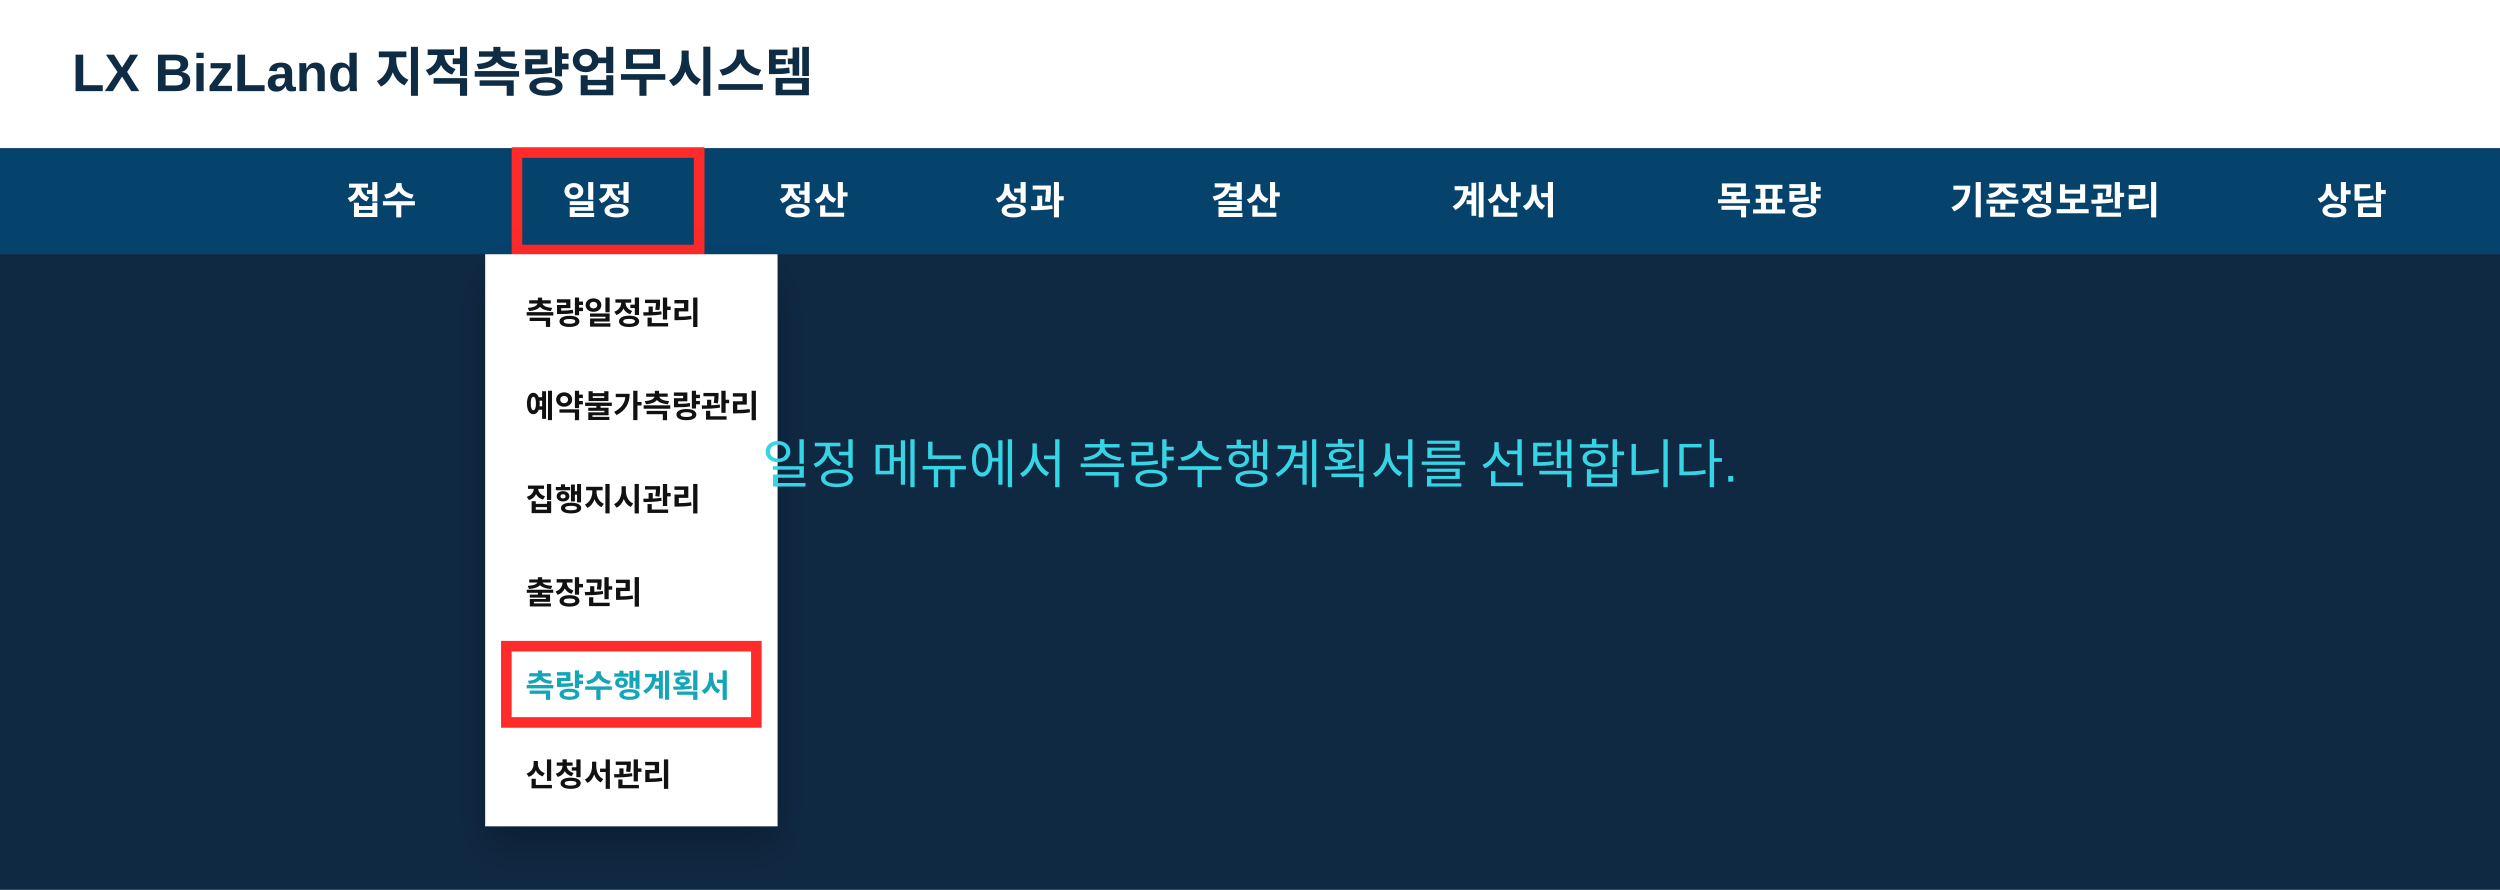
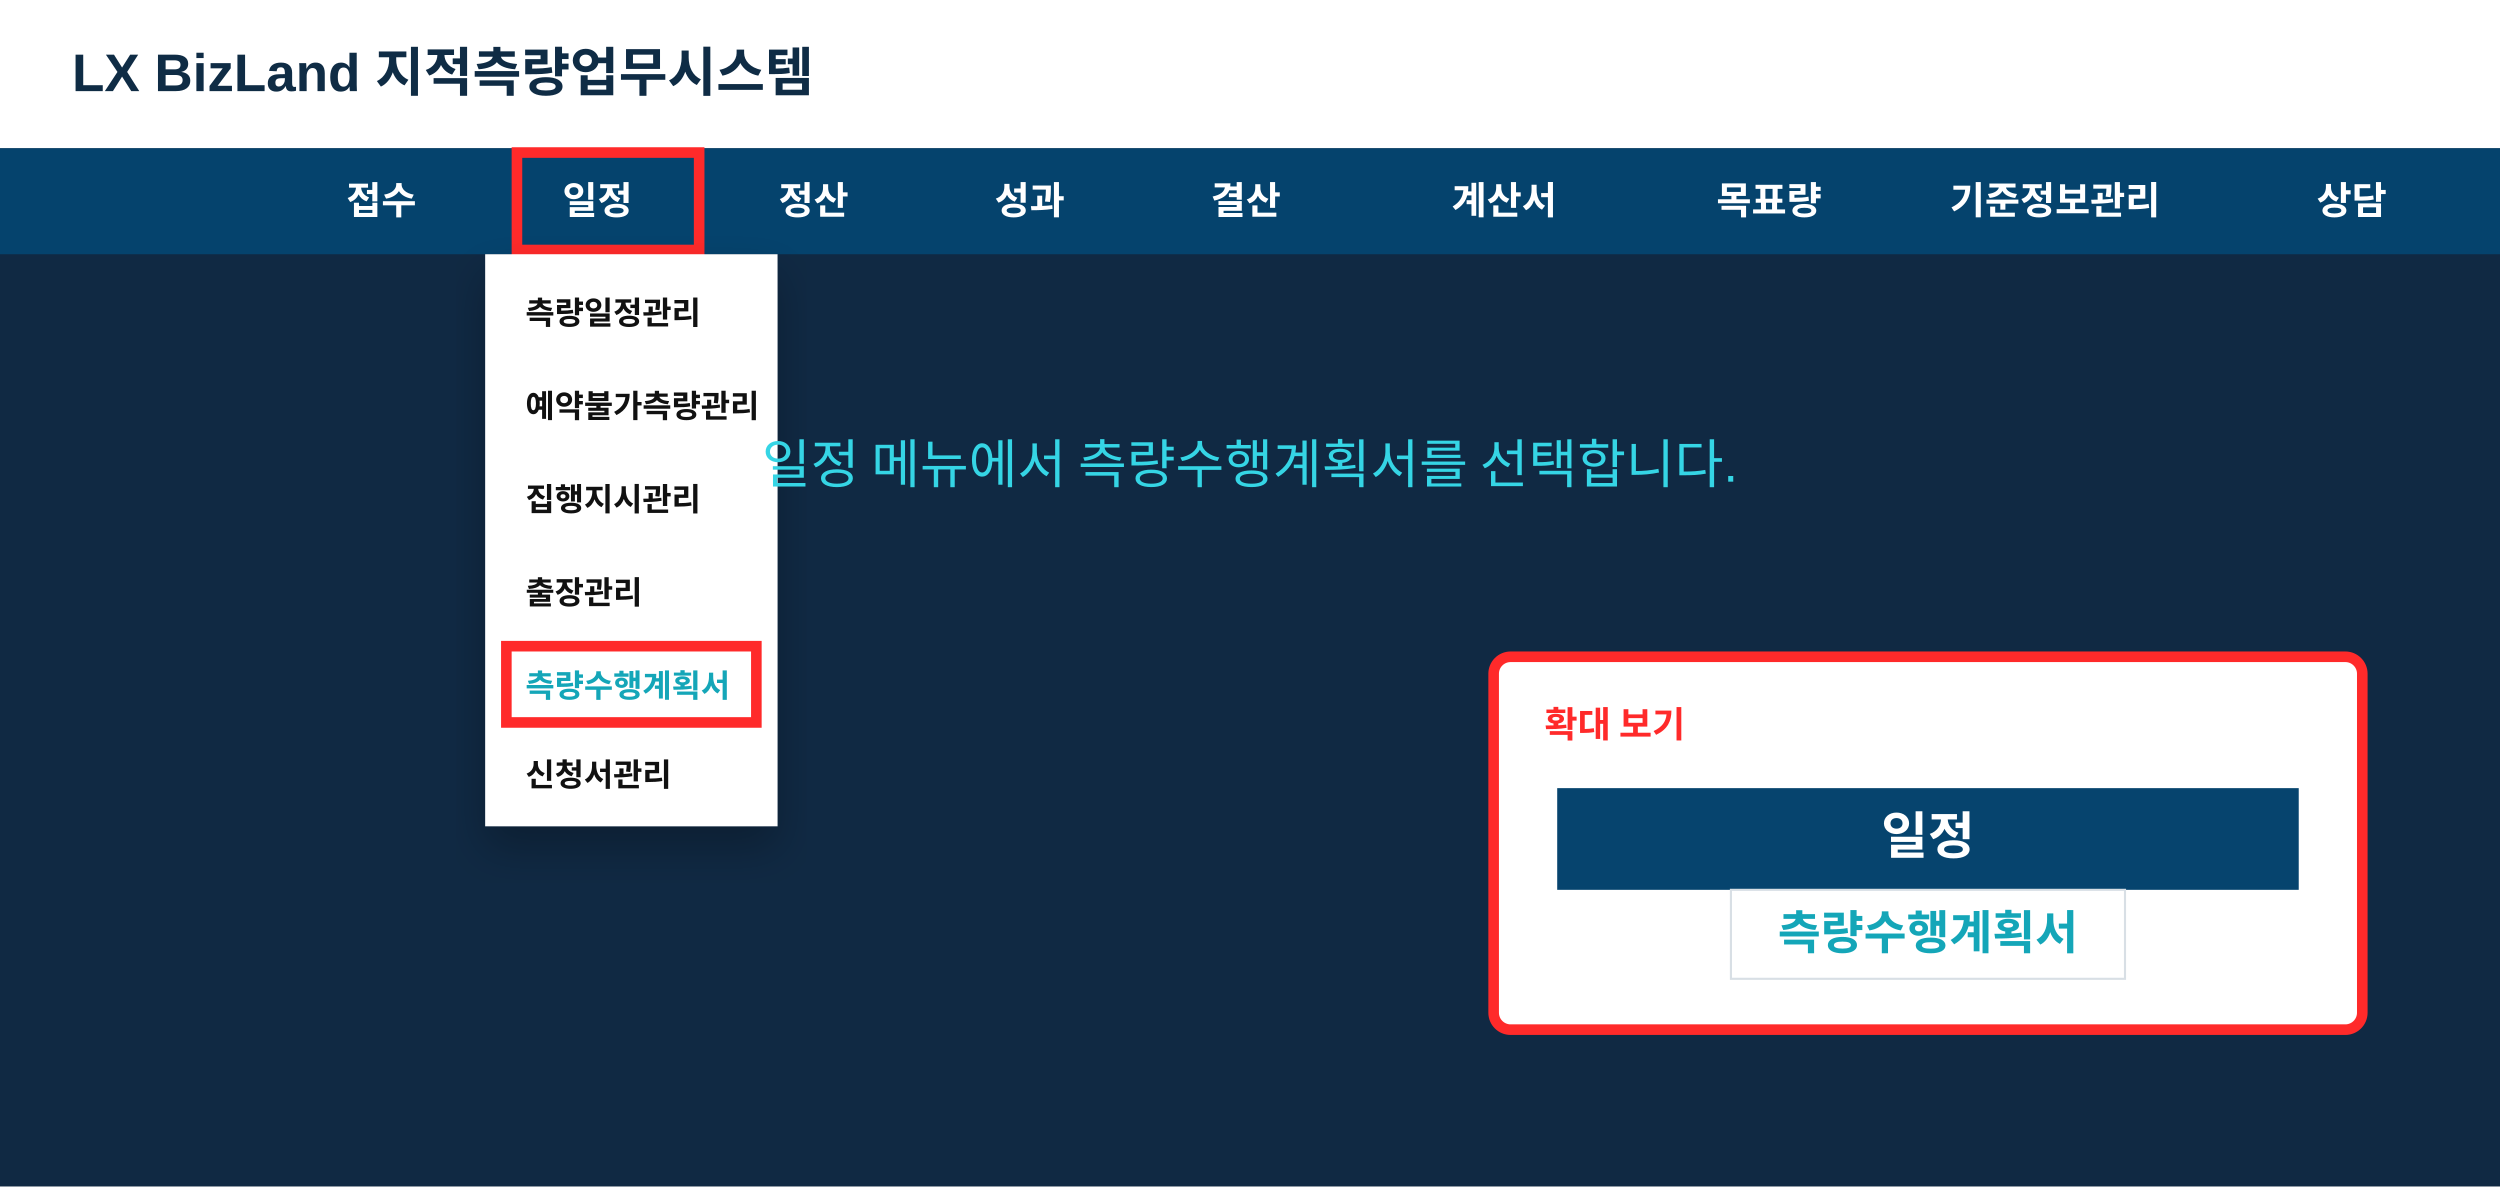
- <svg xmlns="http://www.w3.org/2000/svg" width="1180" height="420" viewBox="0 0 1180 420" role="img" aria-labelledby="title desc">
-   <rect width="1180" height="420" fill="#102943" />
+ <svg xmlns="http://www.w3.org/2000/svg" width="1180" height="560" viewBox="0 0 1180 560" role="img" aria-labelledby="title desc">
+   <rect width="1180" height="560" fill="#102943" />
  <rect x="0" y="0" width="1180" height="70" fill="#ffffff" />
  <text x="34" y="43" fill="#0f2c45" font-family="Arial, sans-serif" font-size="25" font-weight="800">LX BizLand 지적측량업무시스템</text>
  <rect x="0" y="70" width="1180" height="50" fill="#05436d" />
  <g font-family="Arial, sans-serif" font-size="18" font-weight="800" text-anchor="middle">
    <text x="180" y="101" fill="#ffffff">접수</text>
    <text x="282" y="101" fill="#ffffff">일정</text>
    <text x="384" y="101" fill="#ffffff">정산</text>
    <text x="486" y="101" fill="#ffffff">성과</text>
    <text x="588" y="101" fill="#ffffff">결산</text>
    <text x="710" y="101" fill="#ffffff">계산서</text>
    <text x="835" y="101" fill="#ffffff">목표량</text>
    <text x="970" y="101" fill="#ffffff">기준정보관리</text>
    <text x="1110" y="101" fill="#ffffff">상담</text>
  </g>
  <rect x="244" y="72" width="86" height="46" fill="none" stroke="#ff2a2a" stroke-width="5" />
  <rect x="229" y="120" width="138" height="270" fill="#ffffff" filter="url(#shadow)" />
  <g font-family="Arial, sans-serif" font-size="15" font-weight="800" fill="#111">
    <text x="248" y="153">측량일정관리</text>
    <text x="248" y="197">예약불가측량관리</text>
    <text x="248" y="241">집행지시관리</text>
    <text x="248" y="285">출장관리</text>
    <text x="248" y="329" fill="#14a6b8">측량수행계획서</text>
    <text x="248" y="371">신청서관리</text>
  </g>
  <rect x="239" y="305" width="118" height="36" fill="none" stroke="#ff2a2a" stroke-width="5" />
  <text x="590" y="228" fill="#35d5e5" font-family="Arial, sans-serif" font-size="25" text-anchor="middle">일정 메뉴에서 측량수행계획서를 선택합니다.</text>
+   <g transform="translate(705 310)">
+     <rect width="410" height="176" rx="8" fill="#fff" stroke="#ff2a2a" stroke-width="5" />
+     <text x="24" y="38" fill="#ff2a2a" font-family="Arial, sans-serif" font-size="17" font-weight="900">확대 보기</text>
+     <rect x="30" y="62" width="350" height="48" fill="#06446e" />
+     <text x="205" y="93" fill="#fff" font-family="Arial, sans-serif" font-size="24" font-weight="900" text-anchor="middle">일정</text>
+     <rect x="112" y="110" width="186" height="42" fill="#fff" stroke="#d8dfe5" />
+     <text x="205" y="138" fill="#14a6b8" font-family="Arial, sans-serif" font-size="22" font-weight="900" text-anchor="middle">측량수행계획서</text>
+   </g>
  <defs>
    <filter id="shadow" x="-10%" y="-10%" width="120%" height="120%">
      <feDropShadow dx="0" dy="10" stdDeviation="10" flood-color="#000" flood-opacity="0.25" />
    </filter>
  </defs>
</svg>
